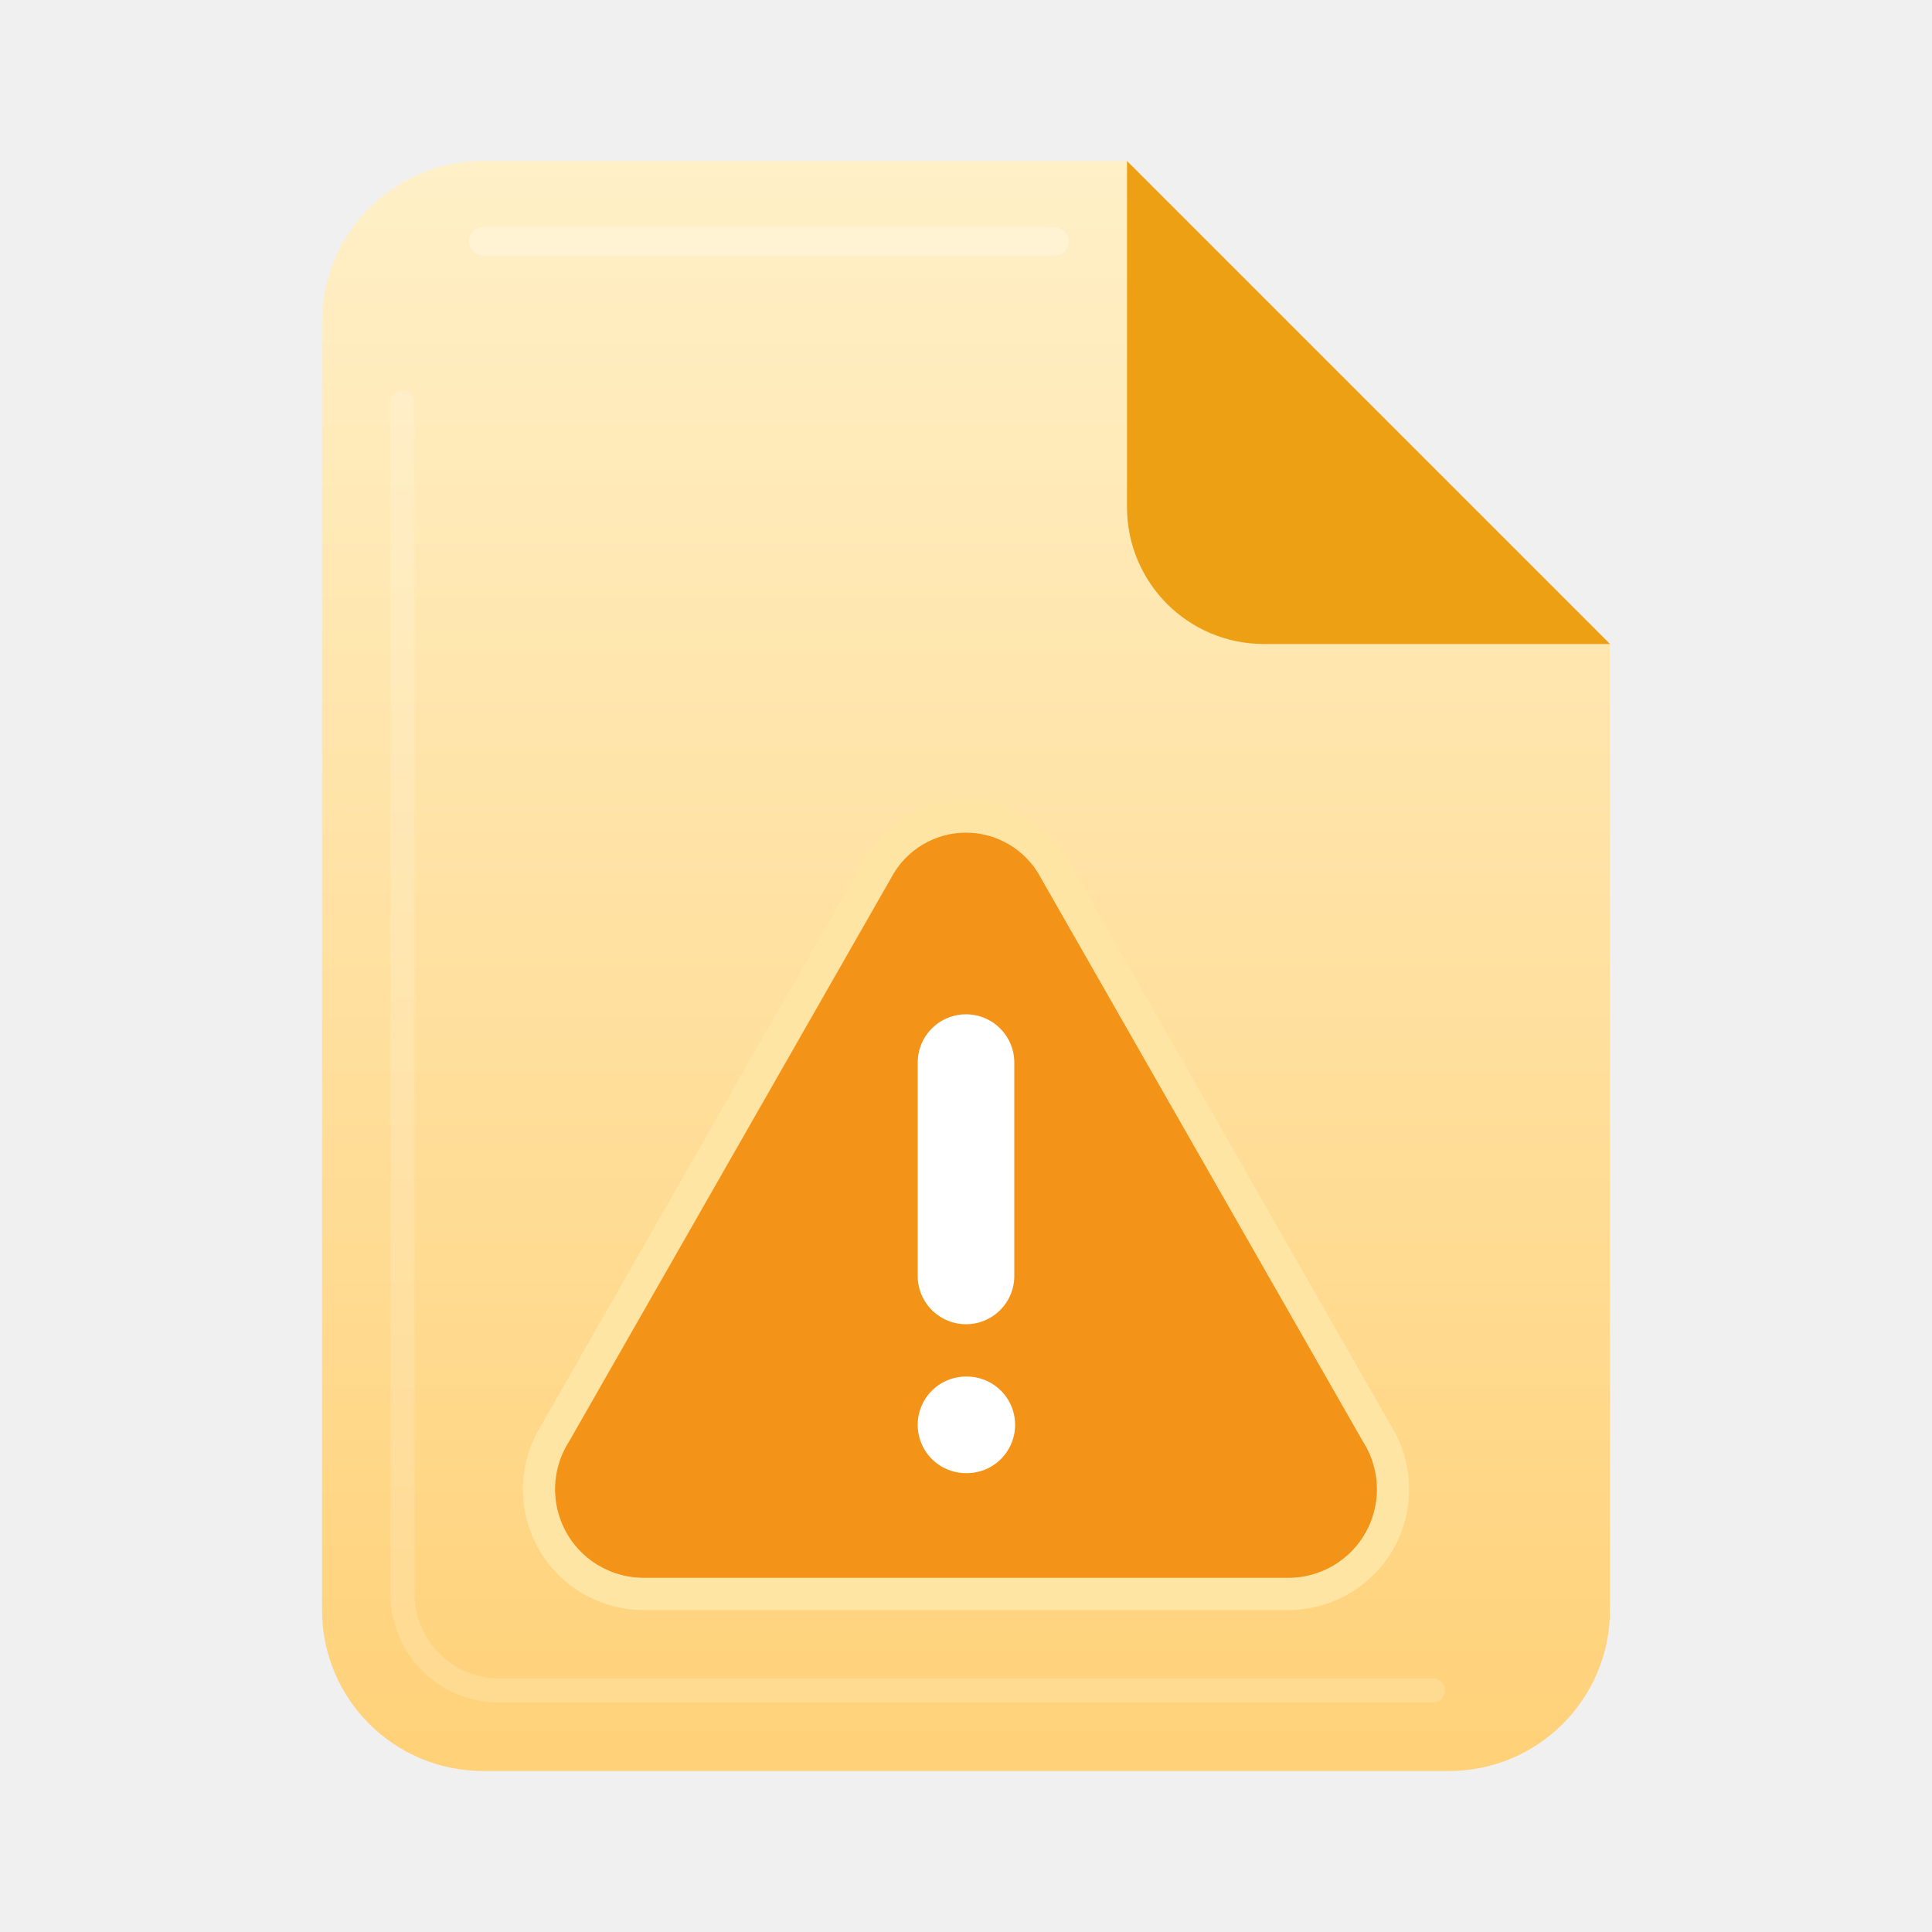
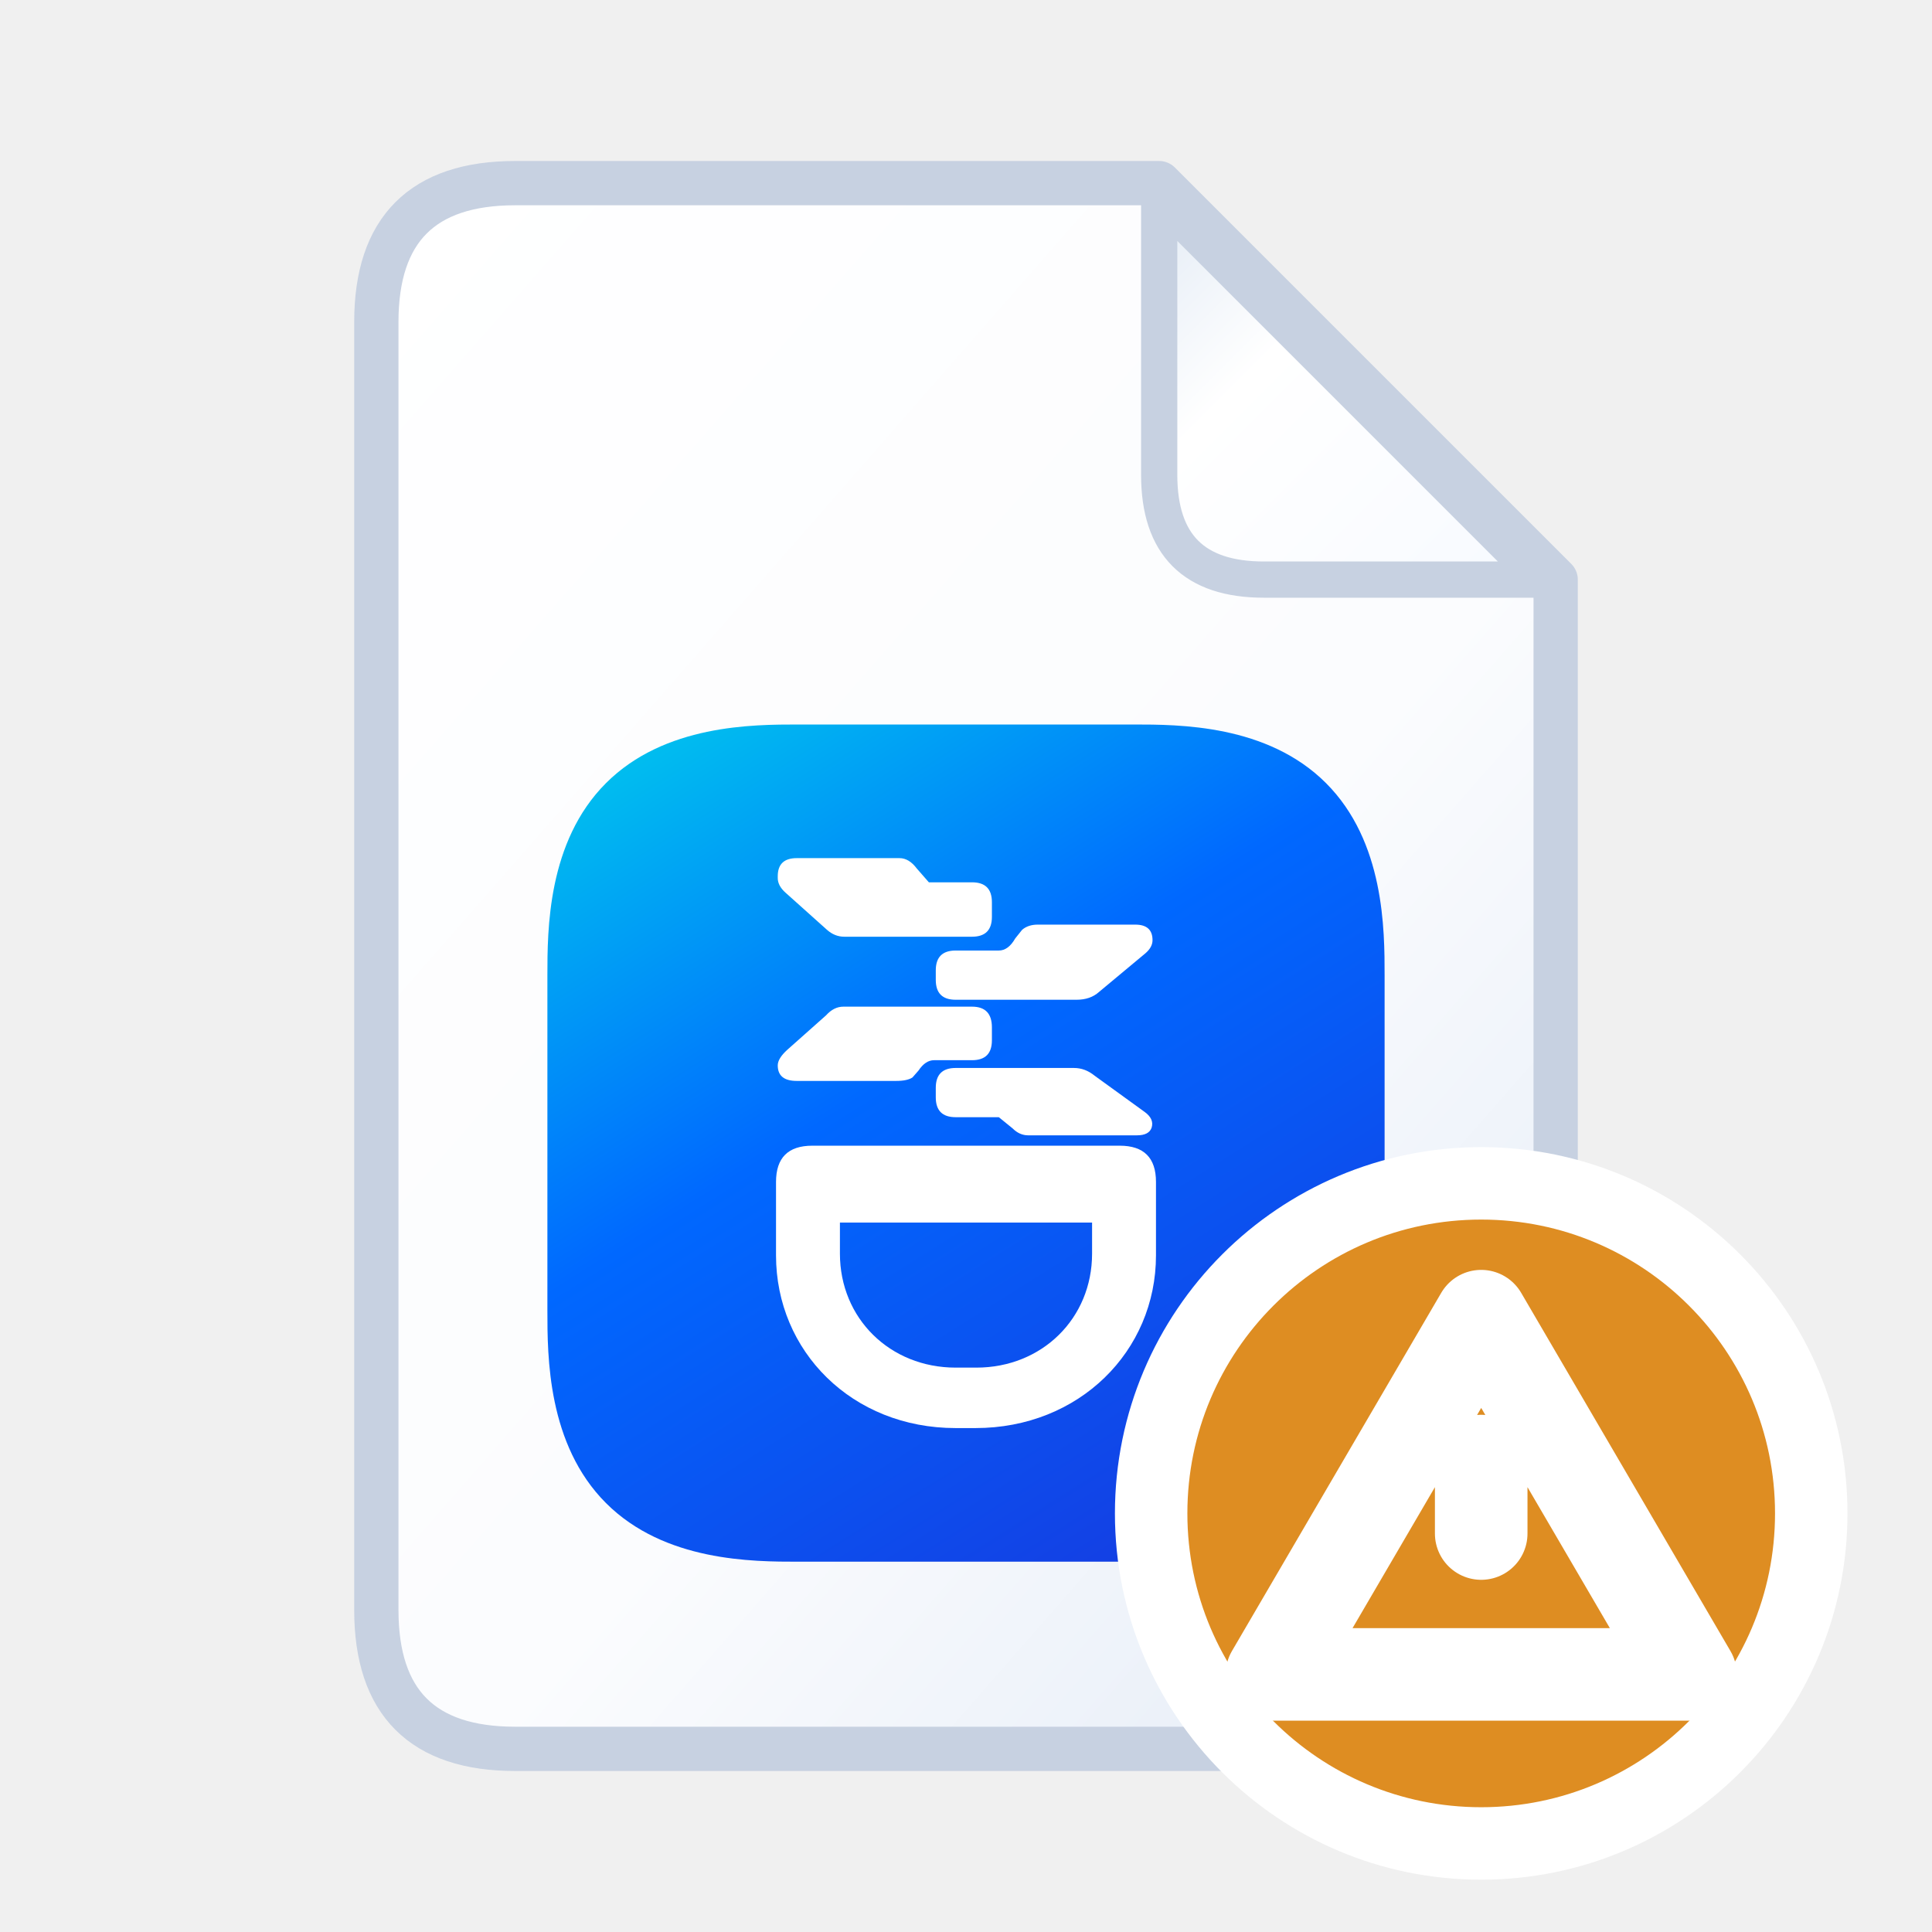
<svg xmlns="http://www.w3.org/2000/svg" width="24" height="24" viewBox="0 0 24 24" fill="none" stroke="#20232a" stroke-width="1.5" stroke-linecap="round" stroke-linejoin="round">
  <defs>
-     <linearGradient id="sky" x2="0" y2="1">
-       <stop stop-color="#c1edff" />
-       <stop offset="1" stop-color="#85d3fb" />
+     <linearGradient id="archive-brand-blue" x1=".15" y1="0" x2=".78" y2="1">
+       <stop stop-color="#00beef" />
+       <stop offset=".42" stop-color="#0068ff" />
+       <stop offset="1" stop-color="#153de2" />
    </linearGradient>
-     <linearGradient id="blue" x2="0" y2="1">
-       <stop stop-color="#5bb5ff" />
-       <stop offset=".6" stop-color="#327dff" />
-       <stop offset="1" stop-color="#1758f2" />
+     <linearGradient id="archive-brand-paper" x1="0" y1="0" x2=".85" y2="1">
+       <stop stop-color="#fff" />
+       <stop offset=".62" stop-color="#fbfcfe" />
+       <stop offset="1" stop-color="#e6edf7" />
    </linearGradient>
-     <linearGradient id="amber-warning" x2="0" y2="1">
-       <stop stop-color="#ffc838" />
-       <stop offset="1" stop-color="#f88618" />
-     </linearGradient>
-     <linearGradient id="amber-conflict" x2="0" y2="1">
-       <stop stop-color="#fff0c8" />
-       <stop offset="1" stop-color="#ffd178" />
-     </linearGradient>
-     <linearGradient id="amber-archive" x2="0" y2="1">
-       <stop stop-color="#ffd353" />
-       <stop offset="1" stop-color="#ffaf30" />
-     </linearGradient>
-     <linearGradient id="amber-image" x2="0" y2="1">
-       <stop stop-color="#ffe5b4" />
-       <stop offset="1" stop-color="#ffd188" />
+     <linearGradient id="archive-brand-fold" x1="0" y1="0" x2="1" y2="1">
+       <stop stop-color="#e3ebf5" />
+       <stop offset=".35" stop-color="#fff" />
+       <stop offset="1" stop-color="#f7faff" />
    </linearGradient>
  </defs>
-   <path fill="url(#amber-conflict)" stroke="none" d="M6 2h8l6 6v12a2 2 0 0 1-2 2H6a2 2 0 0 1-2-2V4a2 2 0 0 1 2-2Z" />
-   <path fill="#eea015" stroke="none" d="M14 2v4.3A1.7 1.7 0 0 0 15.7 8H20Z" />
-   <path d="M5 5v14.8A1.2 1.2 0 0 0 6.2 21h11.6" stroke="white" stroke-opacity=".16" stroke-width=".3" />
-   <path d="M6 3h7.1" stroke="white" stroke-opacity=".28" stroke-width=".35" />
-   <path fill="#f39318" stroke="#ffe5a4" stroke-width=".4" d="m10.9 10.8-4 7a1.3 1.3 0 0 0 1.1 2h8a1.3 1.3 0 0 0 1.1-2l-4-7a1.25 1.25 0 0 0-2.2 0Z" />
-   <path stroke="white" stroke-width="1.2" d="M12 13.2v2.65m0 1.85h.01" />
+   <path fill="url(#archive-brand-paper)" stroke="#c7d1e1" stroke-width=".55" d="M6.4 2.275H14.4L19.325 7.2V20.4Q19.325 21.725 18 21.725H6.4Q4.675 21.725 4.675 20V4Q4.675 2.275 6.4 2.275Z" />
+   <path fill="url(#archive-brand-fold)" stroke="#c7d1e1" stroke-width=".45" d="M14.4 2.45V5.9Q14.4 7.2 15.7 7.2H19.15Z" />
+   <path d="M9.92 9H14.08C14.648 9 15.744 9 16.472 9.728C17.2 10.456 17.2 11.552 17.2 12.12V16.28C17.2 16.848 17.2 17.944 16.472 18.672C15.744 19.4 14.648 19.4 14.08 19.4H9.92C9.352 19.4 8.256 19.4 7.528 18.672C6.8 17.944 6.8 16.848 6.8 16.28V12.12C6.8 11.552 6.8 10.456 7.528 9.728C8.256 9 9.352 9 9.92 9Z" fill="url(#archive-brand-blue)" stroke="none" />
+   <g fill="#fff" stroke="none" transform="translate(9.64 10.66) scale(0.01072727) translate(-407 -325)">
+     <path d="M431 325H550Q561 325 570 337L584 353H634Q657 353 657 376V393Q657 416 634 416H486Q475 416 466 408L418 365Q409 357 409 348V346Q409 325 431 325Z" fill-rule="evenodd" />
+     <path d="M615 432H665Q676 432 684 418L692 408Q699 402 710 402H823Q843 402 843 420Q843 428 835 435L781 480Q771 489 755 489H615Q592 489 592 466V455Q592 432 615 432Z" fill-rule="evenodd" />
+     <path d="M485 497H634Q657 497 657 521V536Q657 559 634 559H590Q580 559 572 571L565 579Q559 583 546 583H431Q409 583 409 565Q409 557 420 547L465 507Q474 497 485 497Z" fill-rule="evenodd" />
+     <path d="M615 568H752Q765 568 776 577L834 619Q845 627 842 637Q839 646 825 646H699Q689 646 681 638L665 625H615Q592 625 592 602V591Q592 568 615 568Z" fill-rule="evenodd" />
+     <path d="M449 658H805Q847 658 847 700V785C847 896 758 985 638 985H615C495 985 407 896 407 785V700Q407 658 449 658Z M481 747H773V783C773 858 715 915 639 915H615C539 915 481 858 481 783Z" fill-rule="evenodd" />
+   </g>
+   <circle cx="18.4" cy="18.8" r="4.1" fill="#de8d22" stroke="#fff" stroke-width=".9" />
+   <path d="M18.4 16.35l2.6 4.45h-5.2Z M18.4 18.15v.9" fill="none" stroke="#fff" stroke-width="1.15" />
</svg>
